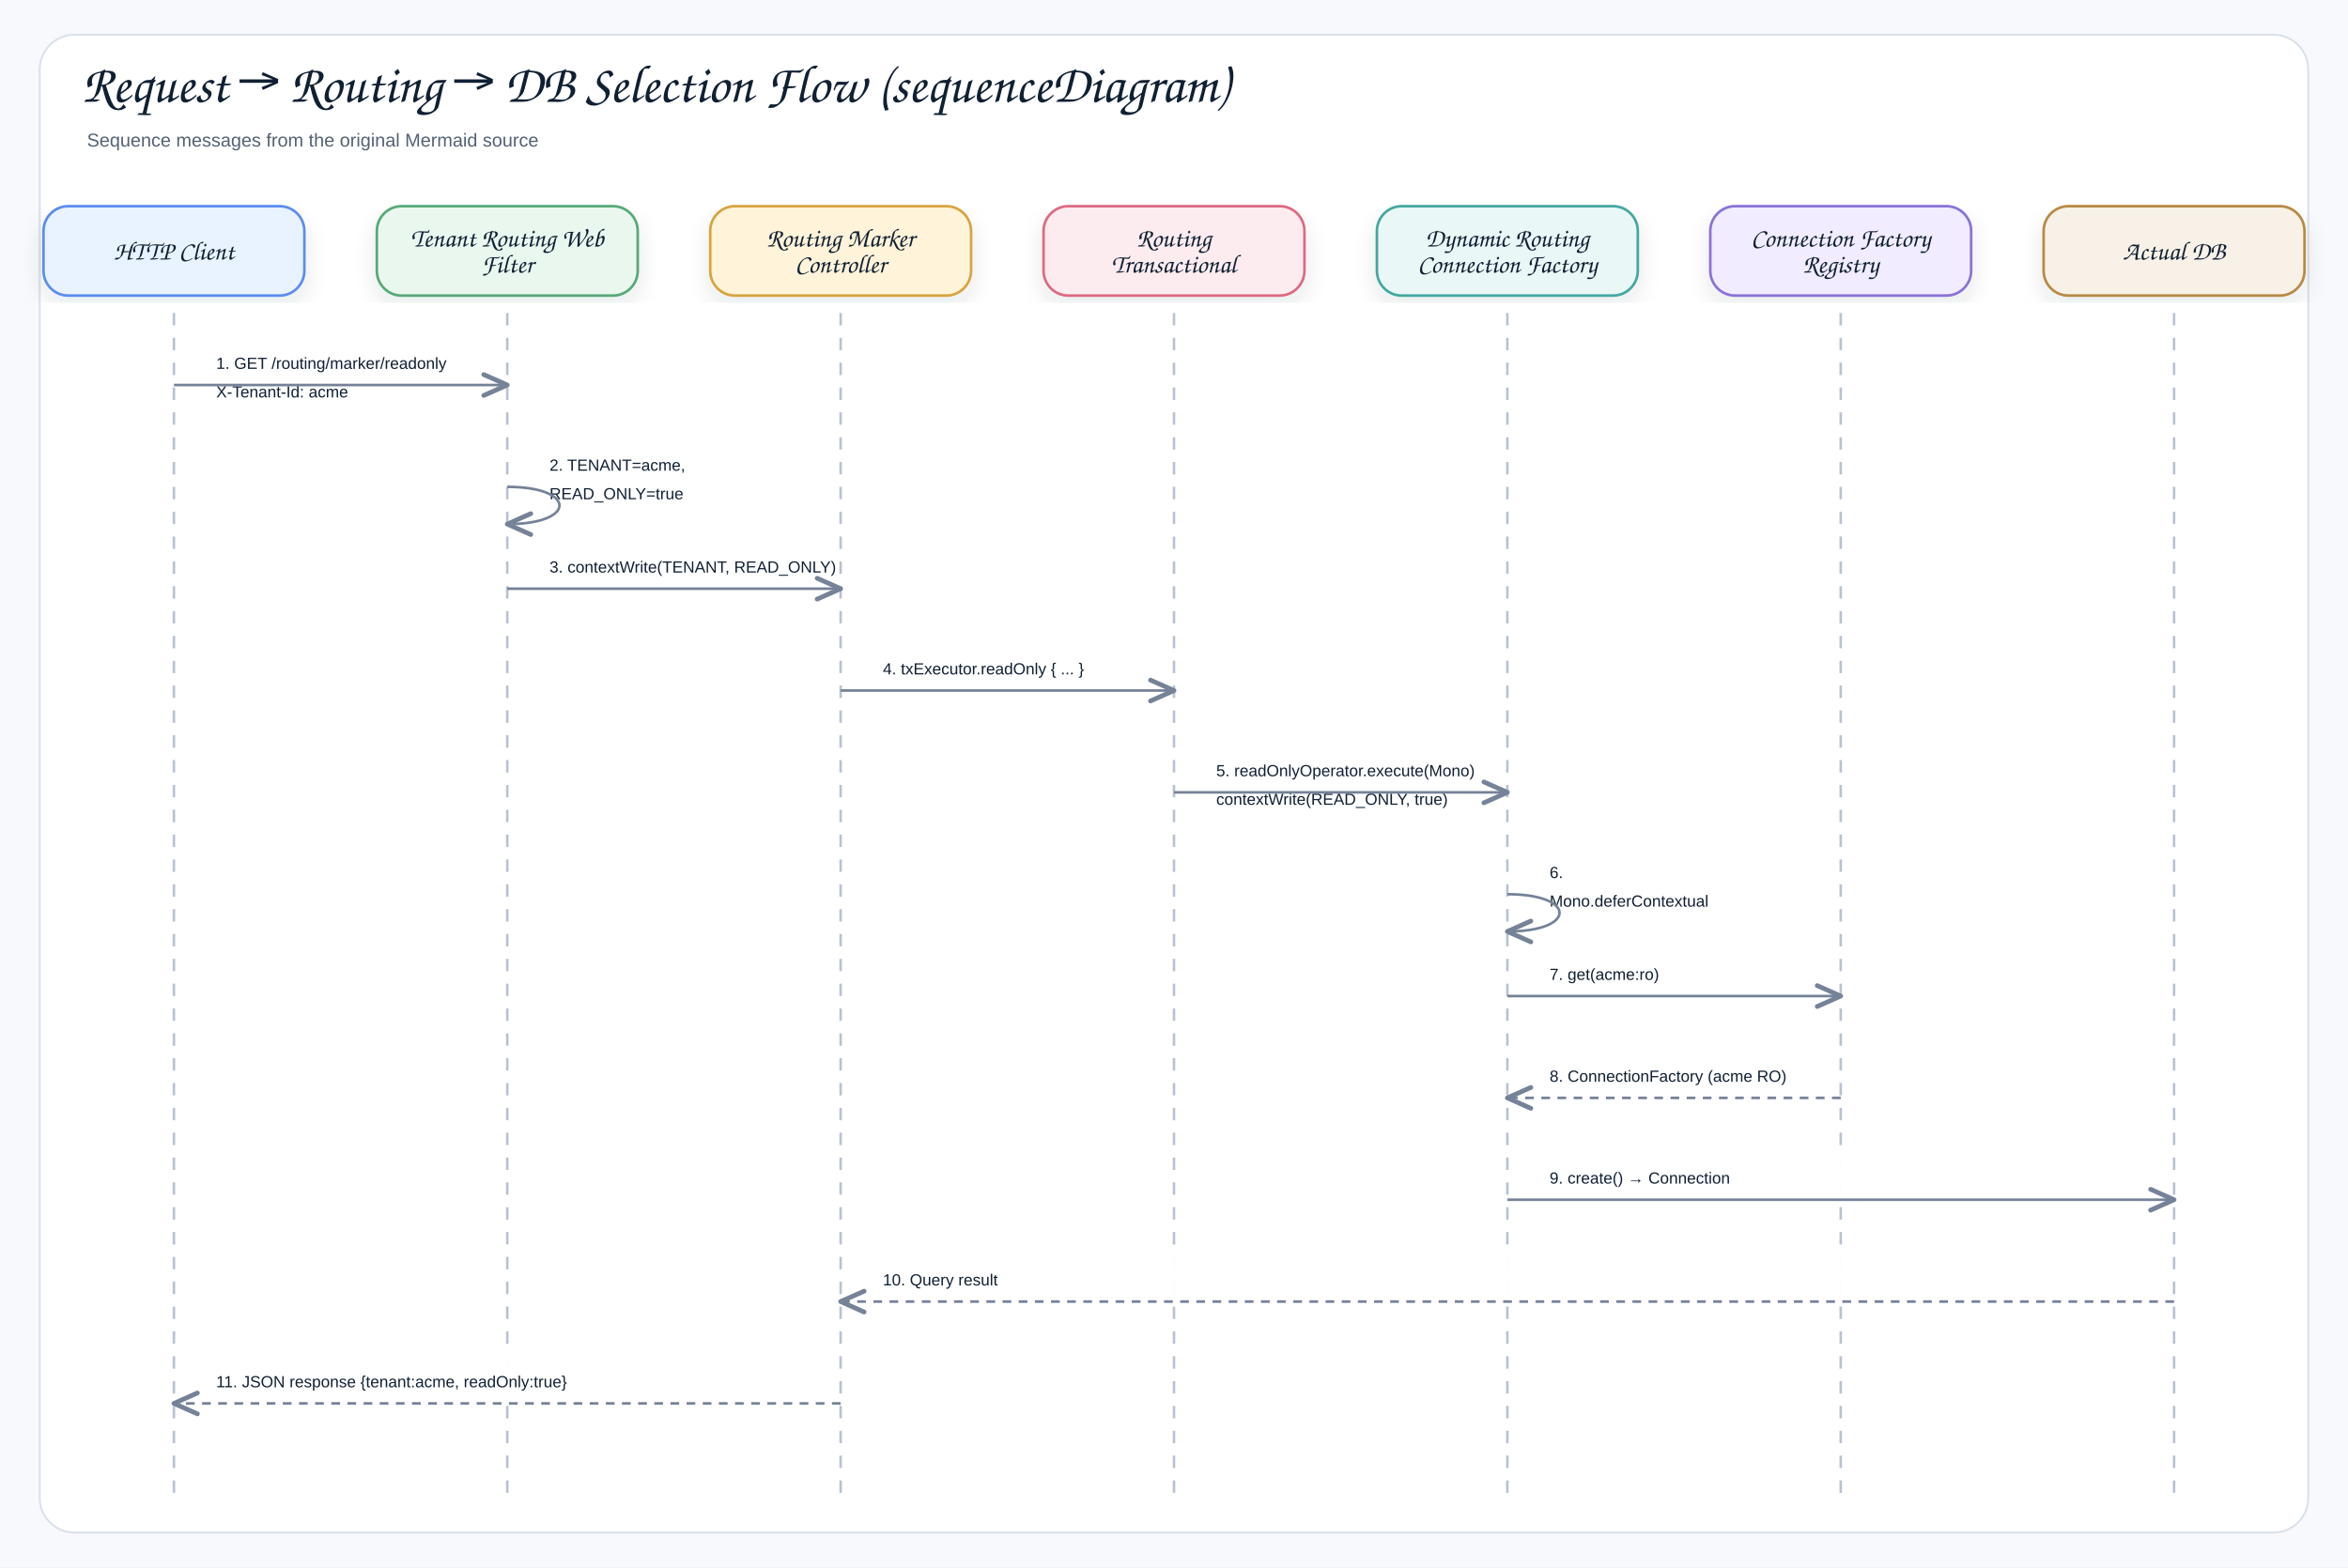
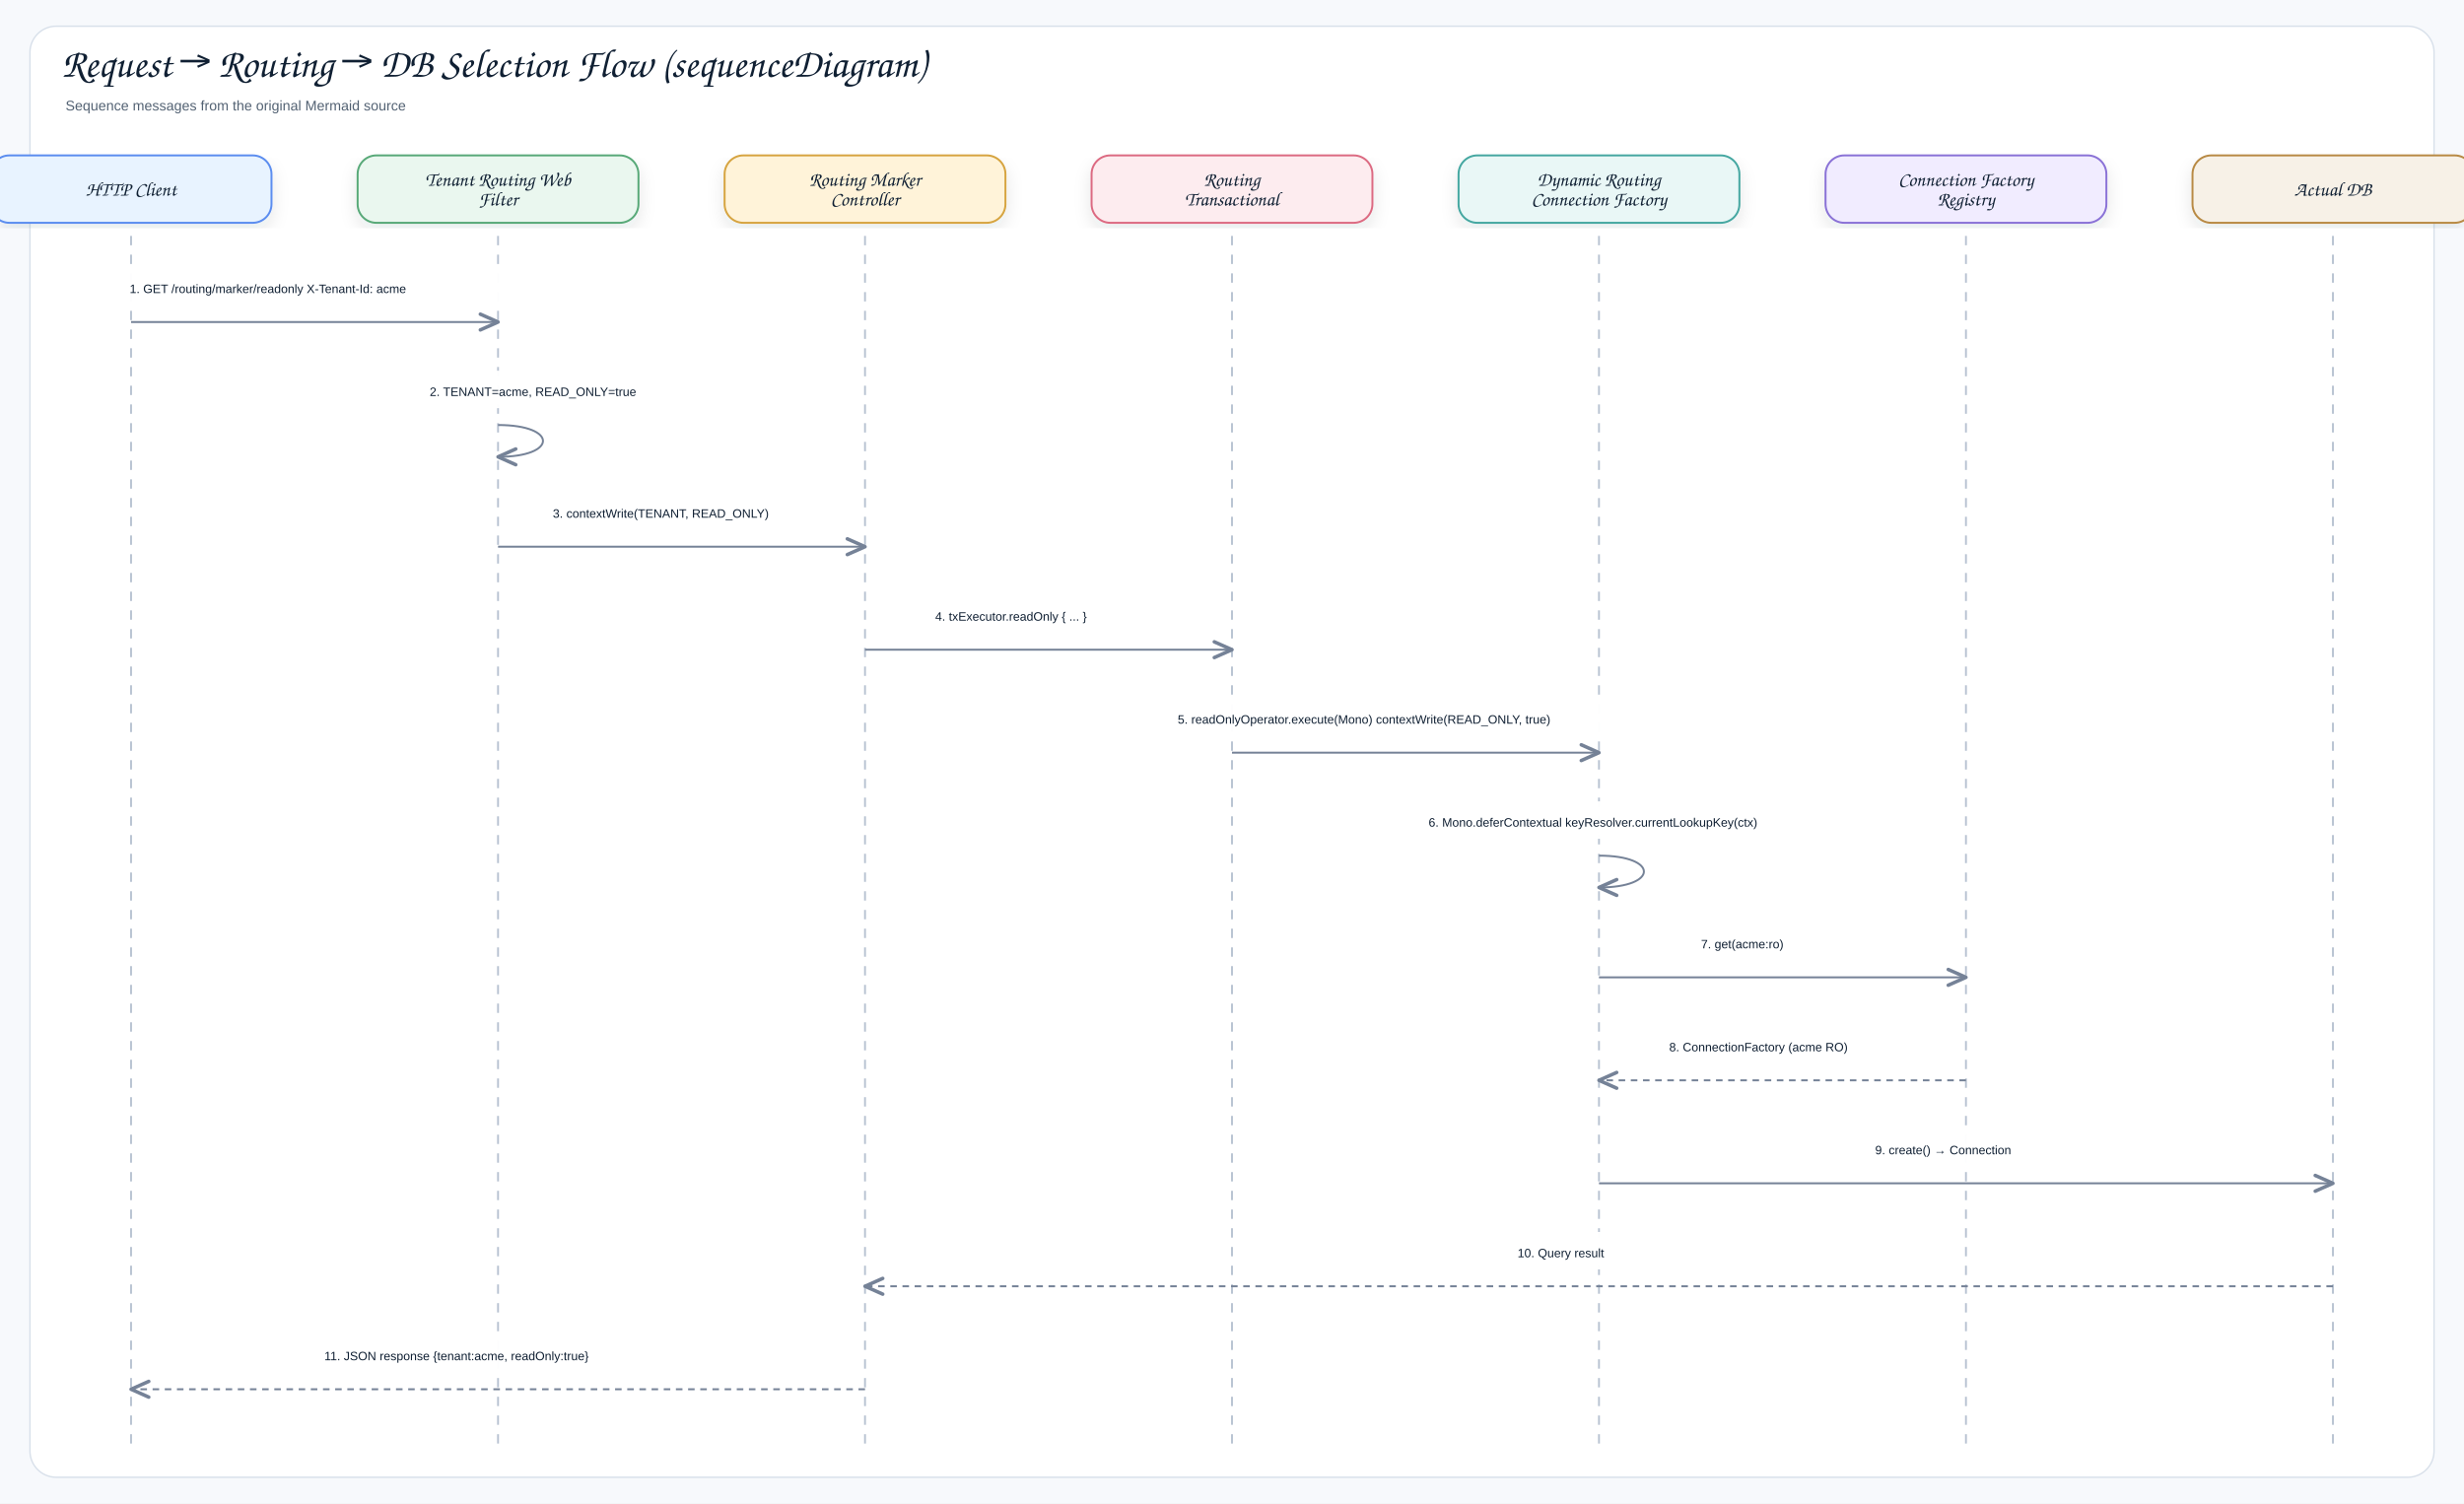
- <svg xmlns="http://www.w3.org/2000/svg" width="1890" height="1262" viewBox="0 0 1890 1262" role="img" aria-label="Request → Routing → DB Selection Flow (sequenceDiagram)">
+ <svg xmlns="http://www.w3.org/2000/svg" width="2632" height="1606" viewBox="0 0 2632 1606" role="img" aria-label="Request → Routing → DB Selection Flow (sequenceDiagram)">
  <defs>
    <filter id="shadow" x="-8%" y="-8%" width="116%" height="116%">
      <feDropShadow dx="0" dy="8" stdDeviation="9" flood-color="#1f2937" flood-opacity="0.10" />
    </filter>
    <marker id="openArrow" markerWidth="12" markerHeight="10" refX="10" refY="5" orient="auto" markerUnits="strokeWidth">
      <path d="M 1 1 L 10 5 L 1 9" fill="none" stroke="#758297" stroke-width="1.8" stroke-linecap="round" stroke-linejoin="round" />
    </marker>
    <marker id="inherit" markerWidth="14" markerHeight="12" refX="12" refY="6" orient="auto" markerUnits="strokeWidth">
      <path d="M 0 1 L 12 6 L 0 11 Z" fill="#ffffff" stroke="#758297" stroke-width="1.8" />
    </marker>
    <style>
    .canvas{fill:#f7f9fc}.frame{fill:#fff;stroke:#d8e0ea;stroke-width:1.5}
    .title{font-family:"Architects Daughter","Comic Sans MS","Comic Sans",cursive;font-size:43px;font-weight:400;fill:#102033}
    .subtitle{font-family:"Comic Sans MS","Comic Sans","Comic Neue",Arial,sans-serif;font-size:15px;font-weight:400;fill:#536273}
    .label{font-family:"Architects Daughter","Comic Sans MS","Comic Sans",cursive;font-size:25px;font-weight:400;fill:#102033}
    .smallLabel{font-family:"Architects Daughter","Comic Sans MS","Comic Sans",cursive;font-size:21px;font-weight:400;fill:#102033}
    .mono{font-family:"Comic Sans MS","Comic Sans","Comic Neue",Arial,sans-serif;font-size:12px;font-weight:400;fill:#102033}
    .small{font-family:"Comic Sans MS","Comic Sans","Comic Neue",Arial,sans-serif;font-size:12px;font-weight:400;fill:#536273}
    .strong{font-family:"Comic Sans MS","Comic Sans","Comic Neue",Arial,sans-serif;font-size:13px;font-weight:400;fill:#102033}
    .card{stroke-width:2.1;filter:url(#shadow)}.compartment{stroke-width:1.5;fill:none}
    .line{stroke:#758297;stroke-width:2.1;fill:none;marker-end:url(#openArrow)}
    .plainLine{stroke:#758297;stroke-width:2.1;fill:none}
    .dashed{stroke:#758297;stroke-width:2.1;stroke-dasharray:7 6;fill:none;marker-end:url(#openArrow)}
    .inheritLine{stroke:#758297;stroke-width:2.2;fill:none;marker-end:url(#inherit)}
    .implLine{stroke:#758297;stroke-width:2.2;stroke-dasharray:8 7;fill:none;marker-end:url(#inherit)}
  </style>
  </defs>
-   <rect class="canvas" width="1890" height="1262" />
-   <rect class="frame" x="32" y="28" width="1826" height="1206" rx="28" />
+   <rect class="canvas" width="2632" height="1606" />
+   <rect class="frame" x="32" y="28" width="2568" height="1550" rx="28" />
  <text class="title" x="66" y="82">Request → Routing → DB Selection Flow (sequenceDiagram)</text>
  <text class="subtitle" x="70" y="118">Sequence messages from the original Mermaid source</text>
-   <rect class="card" x="35" y="166" width="210" height="72" rx="20" fill="#E8F3FF" stroke="#5B8DEF" />
+   <rect class="card" x="-10" y="166" width="300" height="72" rx="20" fill="#E8F3FF" stroke="#5B8DEF" />
  <text class="smallLabel" x="140" y="209" text-anchor="middle">HTTP Client</text>
-   <line x1="140" y1="252" x2="140" y2="1202" stroke="#b7c2d1" stroke-width="2" stroke-dasharray="10 10" />
-   <rect class="card" x="303.333" y="166" width="210" height="72" rx="20" fill="#EAF7EF" stroke="#58A978" />
-   <text class="smallLabel" x="408.333" y="198.5" text-anchor="middle">Tenant Routing Web</text>
-   <text class="smallLabel" x="408.333" y="219.5" text-anchor="middle">Filter</text>
-   <line x1="408.333" y1="252" x2="408.333" y2="1202" stroke="#b7c2d1" stroke-width="2" stroke-dasharray="10 10" />
-   <rect class="card" x="571.667" y="166" width="210" height="72" rx="20" fill="#FFF3D9" stroke="#D6A441" />
-   <text class="smallLabel" x="676.667" y="198.5" text-anchor="middle">Routing Marker</text>
-   <text class="smallLabel" x="676.667" y="219.5" text-anchor="middle">Controller</text>
-   <line x1="676.667" y1="252" x2="676.667" y2="1202" stroke="#b7c2d1" stroke-width="2" stroke-dasharray="10 10" />
-   <rect class="card" x="840" y="166" width="210" height="72" rx="20" fill="#FDECEF" stroke="#DC6B82" />
-   <text class="smallLabel" x="945" y="198.5" text-anchor="middle">Routing</text>
-   <text class="smallLabel" x="945" y="219.5" text-anchor="middle">Transactional</text>
-   <line x1="945" y1="252" x2="945" y2="1202" stroke="#b7c2d1" stroke-width="2" stroke-dasharray="10 10" />
-   <rect class="card" x="1108.333" y="166" width="210" height="72" rx="20" fill="#E9F7F6" stroke="#45A7A1" />
-   <text class="smallLabel" x="1213.333" y="198.5" text-anchor="middle">Dynamic Routing</text>
-   <text class="smallLabel" x="1213.333" y="219.5" text-anchor="middle">Connection Factory</text>
-   <line x1="1213.333" y1="252" x2="1213.333" y2="1202" stroke="#b7c2d1" stroke-width="2" stroke-dasharray="10 10" />
-   <rect class="card" x="1376.667" y="166" width="210" height="72" rx="20" fill="#F1ECFF" stroke="#8A72D6" />
-   <text class="smallLabel" x="1481.667" y="198.5" text-anchor="middle">Connection Factory</text>
-   <text class="smallLabel" x="1481.667" y="219.5" text-anchor="middle">Registry</text>
-   <line x1="1481.667" y1="252" x2="1481.667" y2="1202" stroke="#b7c2d1" stroke-width="2" stroke-dasharray="10 10" />
-   <rect class="card" x="1645" y="166" width="210" height="72" rx="20" fill="#F7F1E7" stroke="#B88A44" />
-   <text class="smallLabel" x="1750" y="209" text-anchor="middle">Actual DB</text>
-   <line x1="1750" y1="252" x2="1750" y2="1202" stroke="#b7c2d1" stroke-width="2" stroke-dasharray="10 10" />
-   <rect x="158" y="270" width="232.333" height="62" rx="12" fill="#ffffff" opacity="0.97" />
-   <text class="strong" x="174" y="297" text-anchor="start">1. GET /routing/marker/readonly</text>
-   <text class="strong" x="174" y="320" text-anchor="start">X-Tenant-Id: acme</text>
-   <path class="line" d="M140 310 L408.333 310" />
-   <rect x="426.333" y="352" width="190" height="62" rx="12" fill="#ffffff" opacity="0.97" />
-   <text class="strong" x="442.333" y="379" text-anchor="start">2. TENANT=acme,</text>
-   <text class="strong" x="442.333" y="402" text-anchor="start">READ_ONLY=true</text>
-   <path class="line" d="M408.333 392 C464.333 392 464.333 422 408.333 422" />
-   <rect x="426.333" y="434" width="232.333" height="39" rx="12" fill="#ffffff" opacity="0.97" />
-   <text class="strong" x="442.333" y="461" text-anchor="start">3. contextWrite(TENANT, READ_ONLY)</text>
-   <path class="line" d="M408.333 474 L676.667 474" />
-   <rect x="694.667" y="516" width="232.333" height="39" rx="12" fill="#ffffff" opacity="0.97" />
-   <text class="strong" x="710.667" y="543" text-anchor="start">4. txExecutor.readOnly { ... }</text>
-   <path class="line" d="M676.667 556 L945 556" />
-   <rect x="963" y="598" width="232.333" height="62" rx="12" fill="#ffffff" opacity="0.97" />
-   <text class="strong" x="979" y="625" text-anchor="start">5. readOnlyOperator.execute(Mono)</text>
-   <text class="strong" x="979" y="648" text-anchor="start">contextWrite(READ_ONLY, true)</text>
-   <path class="line" d="M945 638 L1213.333 638" />
-   <rect x="1231.333" y="680" width="190" height="62" rx="12" fill="#ffffff" opacity="0.97" />
-   <text class="strong" x="1247.333" y="707" text-anchor="start">6.</text>
-   <text class="strong" x="1247.333" y="730" text-anchor="start">Mono.deferContextual</text>
-   <path class="line" d="M1213.333 720 C1269.333 720 1269.333 750 1213.333 750" />
-   <rect x="1231.333" y="762" width="232.333" height="39" rx="12" fill="#ffffff" opacity="0.97" />
-   <text class="strong" x="1247.333" y="789" text-anchor="start">7. get(acme:ro)</text>
-   <path class="line" d="M1213.333 802 L1481.667 802" />
-   <rect x="1231.333" y="844" width="232.333" height="39" rx="12" fill="#ffffff" opacity="0.97" />
-   <text class="strong" x="1247.333" y="871" text-anchor="start">8. ConnectionFactory (acme RO)</text>
-   <path class="dashed" d="M1481.667 884 L1213.333 884" />
-   <rect x="1231.333" y="926" width="500.667" height="39" rx="12" fill="#ffffff" opacity="0.97" />
-   <text class="strong" x="1247.333" y="953" text-anchor="start">9. create() → Connection</text>
-   <path class="line" d="M1213.333 966 L1750 966" />
-   <rect x="694.667" y="1008" width="1037.333" height="39" rx="12" fill="#ffffff" opacity="0.97" />
-   <text class="strong" x="710.667" y="1035" text-anchor="start">10. Query result</text>
-   <path class="dashed" d="M1750 1048 L676.667 1048" />
-   <rect x="158" y="1090" width="500.667" height="39" rx="12" fill="#ffffff" opacity="0.97" />
-   <text class="strong" x="174" y="1117" text-anchor="start">11. JSON response {tenant:acme, readOnly:true}</text>
-   <path class="dashed" d="M676.667 1130 L140 1130" />
+   <line class="lifeline" x1="140" y1="252" x2="140" y2="1546" stroke="#b7c2d1" stroke-width="2" stroke-dasharray="10 10" />
+   <rect class="card" x="382" y="166" width="300" height="72" rx="20" fill="#EAF7EF" stroke="#58A978" />
+   <text class="smallLabel" x="532" y="198.5" text-anchor="middle">Tenant Routing Web</text>
+   <text class="smallLabel" x="532" y="219.5" text-anchor="middle">Filter</text>
+   <line class="lifeline" x1="532" y1="252" x2="532" y2="1546" stroke="#b7c2d1" stroke-width="2" stroke-dasharray="10 10" />
+   <rect class="card" x="774" y="166" width="300" height="72" rx="20" fill="#FFF3D9" stroke="#D6A441" />
+   <text class="smallLabel" x="924" y="198.5" text-anchor="middle">Routing Marker</text>
+   <text class="smallLabel" x="924" y="219.5" text-anchor="middle">Controller</text>
+   <line class="lifeline" x1="924" y1="252" x2="924" y2="1546" stroke="#b7c2d1" stroke-width="2" stroke-dasharray="10 10" />
+   <rect class="card" x="1166" y="166" width="300" height="72" rx="20" fill="#FDECEF" stroke="#DC6B82" />
+   <text class="smallLabel" x="1316" y="198.5" text-anchor="middle">Routing</text>
+   <text class="smallLabel" x="1316" y="219.5" text-anchor="middle">Transactional</text>
+   <line class="lifeline" x1="1316" y1="252" x2="1316" y2="1546" stroke="#b7c2d1" stroke-width="2" stroke-dasharray="10 10" />
+   <rect class="card" x="1558" y="166" width="300" height="72" rx="20" fill="#E9F7F6" stroke="#45A7A1" />
+   <text class="smallLabel" x="1708" y="198.5" text-anchor="middle">Dynamic Routing</text>
+   <text class="smallLabel" x="1708" y="219.5" text-anchor="middle">Connection Factory</text>
+   <line class="lifeline" x1="1708" y1="252" x2="1708" y2="1546" stroke="#b7c2d1" stroke-width="2" stroke-dasharray="10 10" />
+   <rect class="card" x="1950" y="166" width="300" height="72" rx="20" fill="#F1ECFF" stroke="#8A72D6" />
+   <text class="smallLabel" x="2100" y="198.5" text-anchor="middle">Connection Factory</text>
+   <text class="smallLabel" x="2100" y="219.5" text-anchor="middle">Registry</text>
+   <line class="lifeline" x1="2100" y1="252" x2="2100" y2="1546" stroke="#b7c2d1" stroke-width="2" stroke-dasharray="10 10" />
+   <rect class="card" x="2342" y="166" width="300" height="72" rx="20" fill="#F7F1E7" stroke="#B88A44" />
+   <text class="smallLabel" x="2492" y="209" text-anchor="middle">Actual DB</text>
+   <line class="lifeline" x1="2492" y1="252" x2="2492" y2="1546" stroke="#b7c2d1" stroke-width="2" stroke-dasharray="10 10" />
+   <rect x="120.5" y="286" width="431" height="40" rx="12" fill="#ffffff" opacity="0.97" />
+   <text class="strong" x="138.5" y="313" text-anchor="start">1. GET /routing/marker/readonly X-Tenant-Id: acme</text>
+   <path class="line" d="M140 344 L532 344" />
+   <rect x="441" y="396" width="278" height="40" rx="12" fill="#ffffff" opacity="0.97" />
+   <text class="strong" x="459" y="423" text-anchor="start">2. TENANT=acme, READ_ONLY=true</text>
+   <path class="line" d="M532 454 C596 454 596 488 532 488" />
+   <rect x="572.5" y="526" width="311" height="40" rx="12" fill="#ffffff" opacity="0.97" />
+   <text class="strong" x="590.5" y="553" text-anchor="start">3. contextWrite(TENANT, READ_ONLY)</text>
+   <path class="line" d="M532 584 L924 584" />
+   <rect x="981" y="636" width="278" height="40" rx="12" fill="#ffffff" opacity="0.97" />
+   <text class="strong" x="999" y="663" text-anchor="start">4. txExecutor.readOnly { ... }</text>
+   <path class="line" d="M924 694 L1316 694" />
+   <rect x="1240" y="746" width="544" height="40" rx="12" fill="#ffffff" opacity="0.97" />
+   <text class="strong" x="1258" y="773" text-anchor="start">5. readOnlyOperator.execute(Mono) contextWrite(READ_ONLY, true)</text>
+   <path class="line" d="M1316 804 L1708 804" />
+   <rect x="1508" y="856" width="496" height="40" rx="12" fill="#ffffff" opacity="0.97" />
+   <text class="strong" x="1526" y="883" text-anchor="start">6. Mono.deferContextual keyResolver.currentLookupKey(ctx)</text>
+   <path class="line" d="M1708 914 C1772 914 1772 948 1708 948" />
+   <rect x="1799" y="986" width="210" height="40" rx="12" fill="#ffffff" opacity="0.97" />
+   <text class="strong" x="1817" y="1013" text-anchor="start">7. get(acme:ro)</text>
+   <path class="line" d="M1708 1044 L2100 1044" />
+   <rect x="1765" y="1096" width="278" height="40" rx="12" fill="#ffffff" opacity="0.97" />
+   <text class="strong" x="1783" y="1123" text-anchor="start">8. ConnectionFactory (acme RO)</text>
+   <path class="dashed" d="M2100 1154 L1708 1154" />
+   <rect x="1985" y="1206" width="230" height="40" rx="12" fill="#ffffff" opacity="0.97" />
+   <text class="strong" x="2003" y="1233" text-anchor="start">9. create() → Connection</text>
+   <path class="line" d="M1708 1264 L2492 1264" />
+   <rect x="1603" y="1316" width="210" height="40" rx="12" fill="#ffffff" opacity="0.97" />
+   <text class="strong" x="1621" y="1343" text-anchor="start">10. Query result</text>
+   <path class="dashed" d="M2492 1374 L924 1374" />
+   <rect x="328.5" y="1426" width="407" height="40" rx="12" fill="#ffffff" opacity="0.97" />
+   <text class="strong" x="346.5" y="1453" text-anchor="start">11. JSON response {tenant:acme, readOnly:true}</text>
+   <path class="dashed" d="M924 1484 L140 1484" />
</svg>
